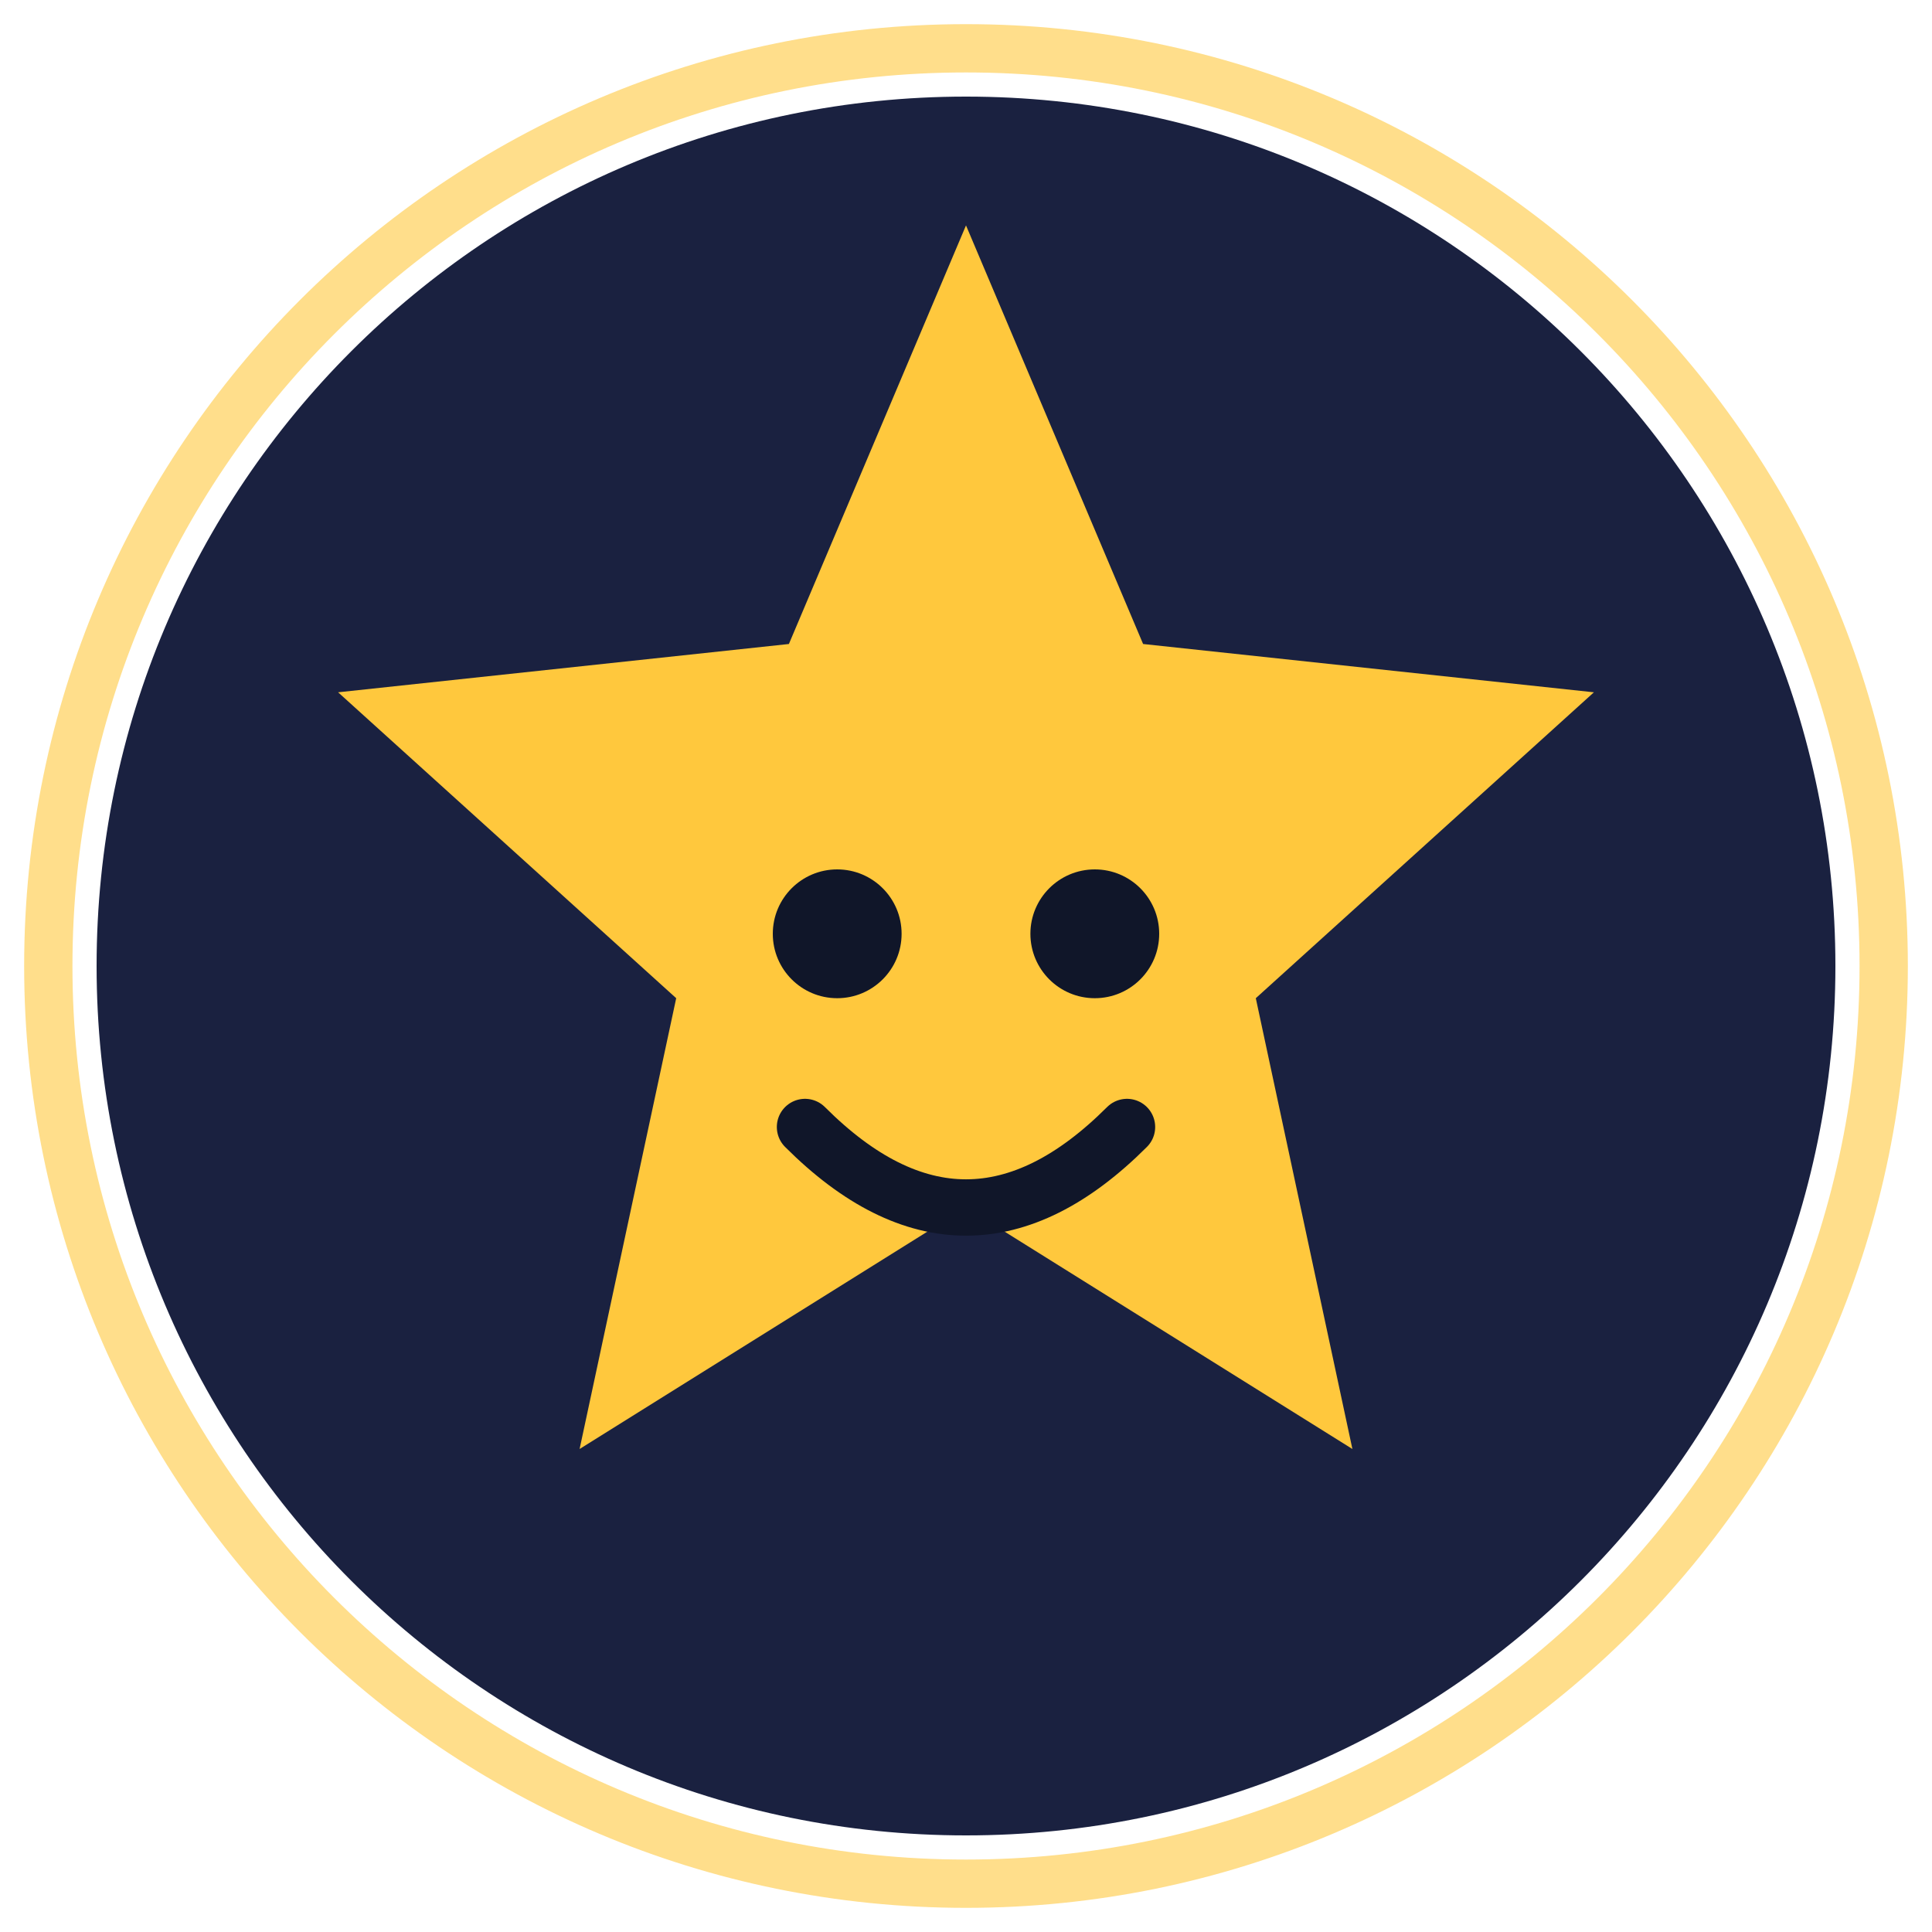
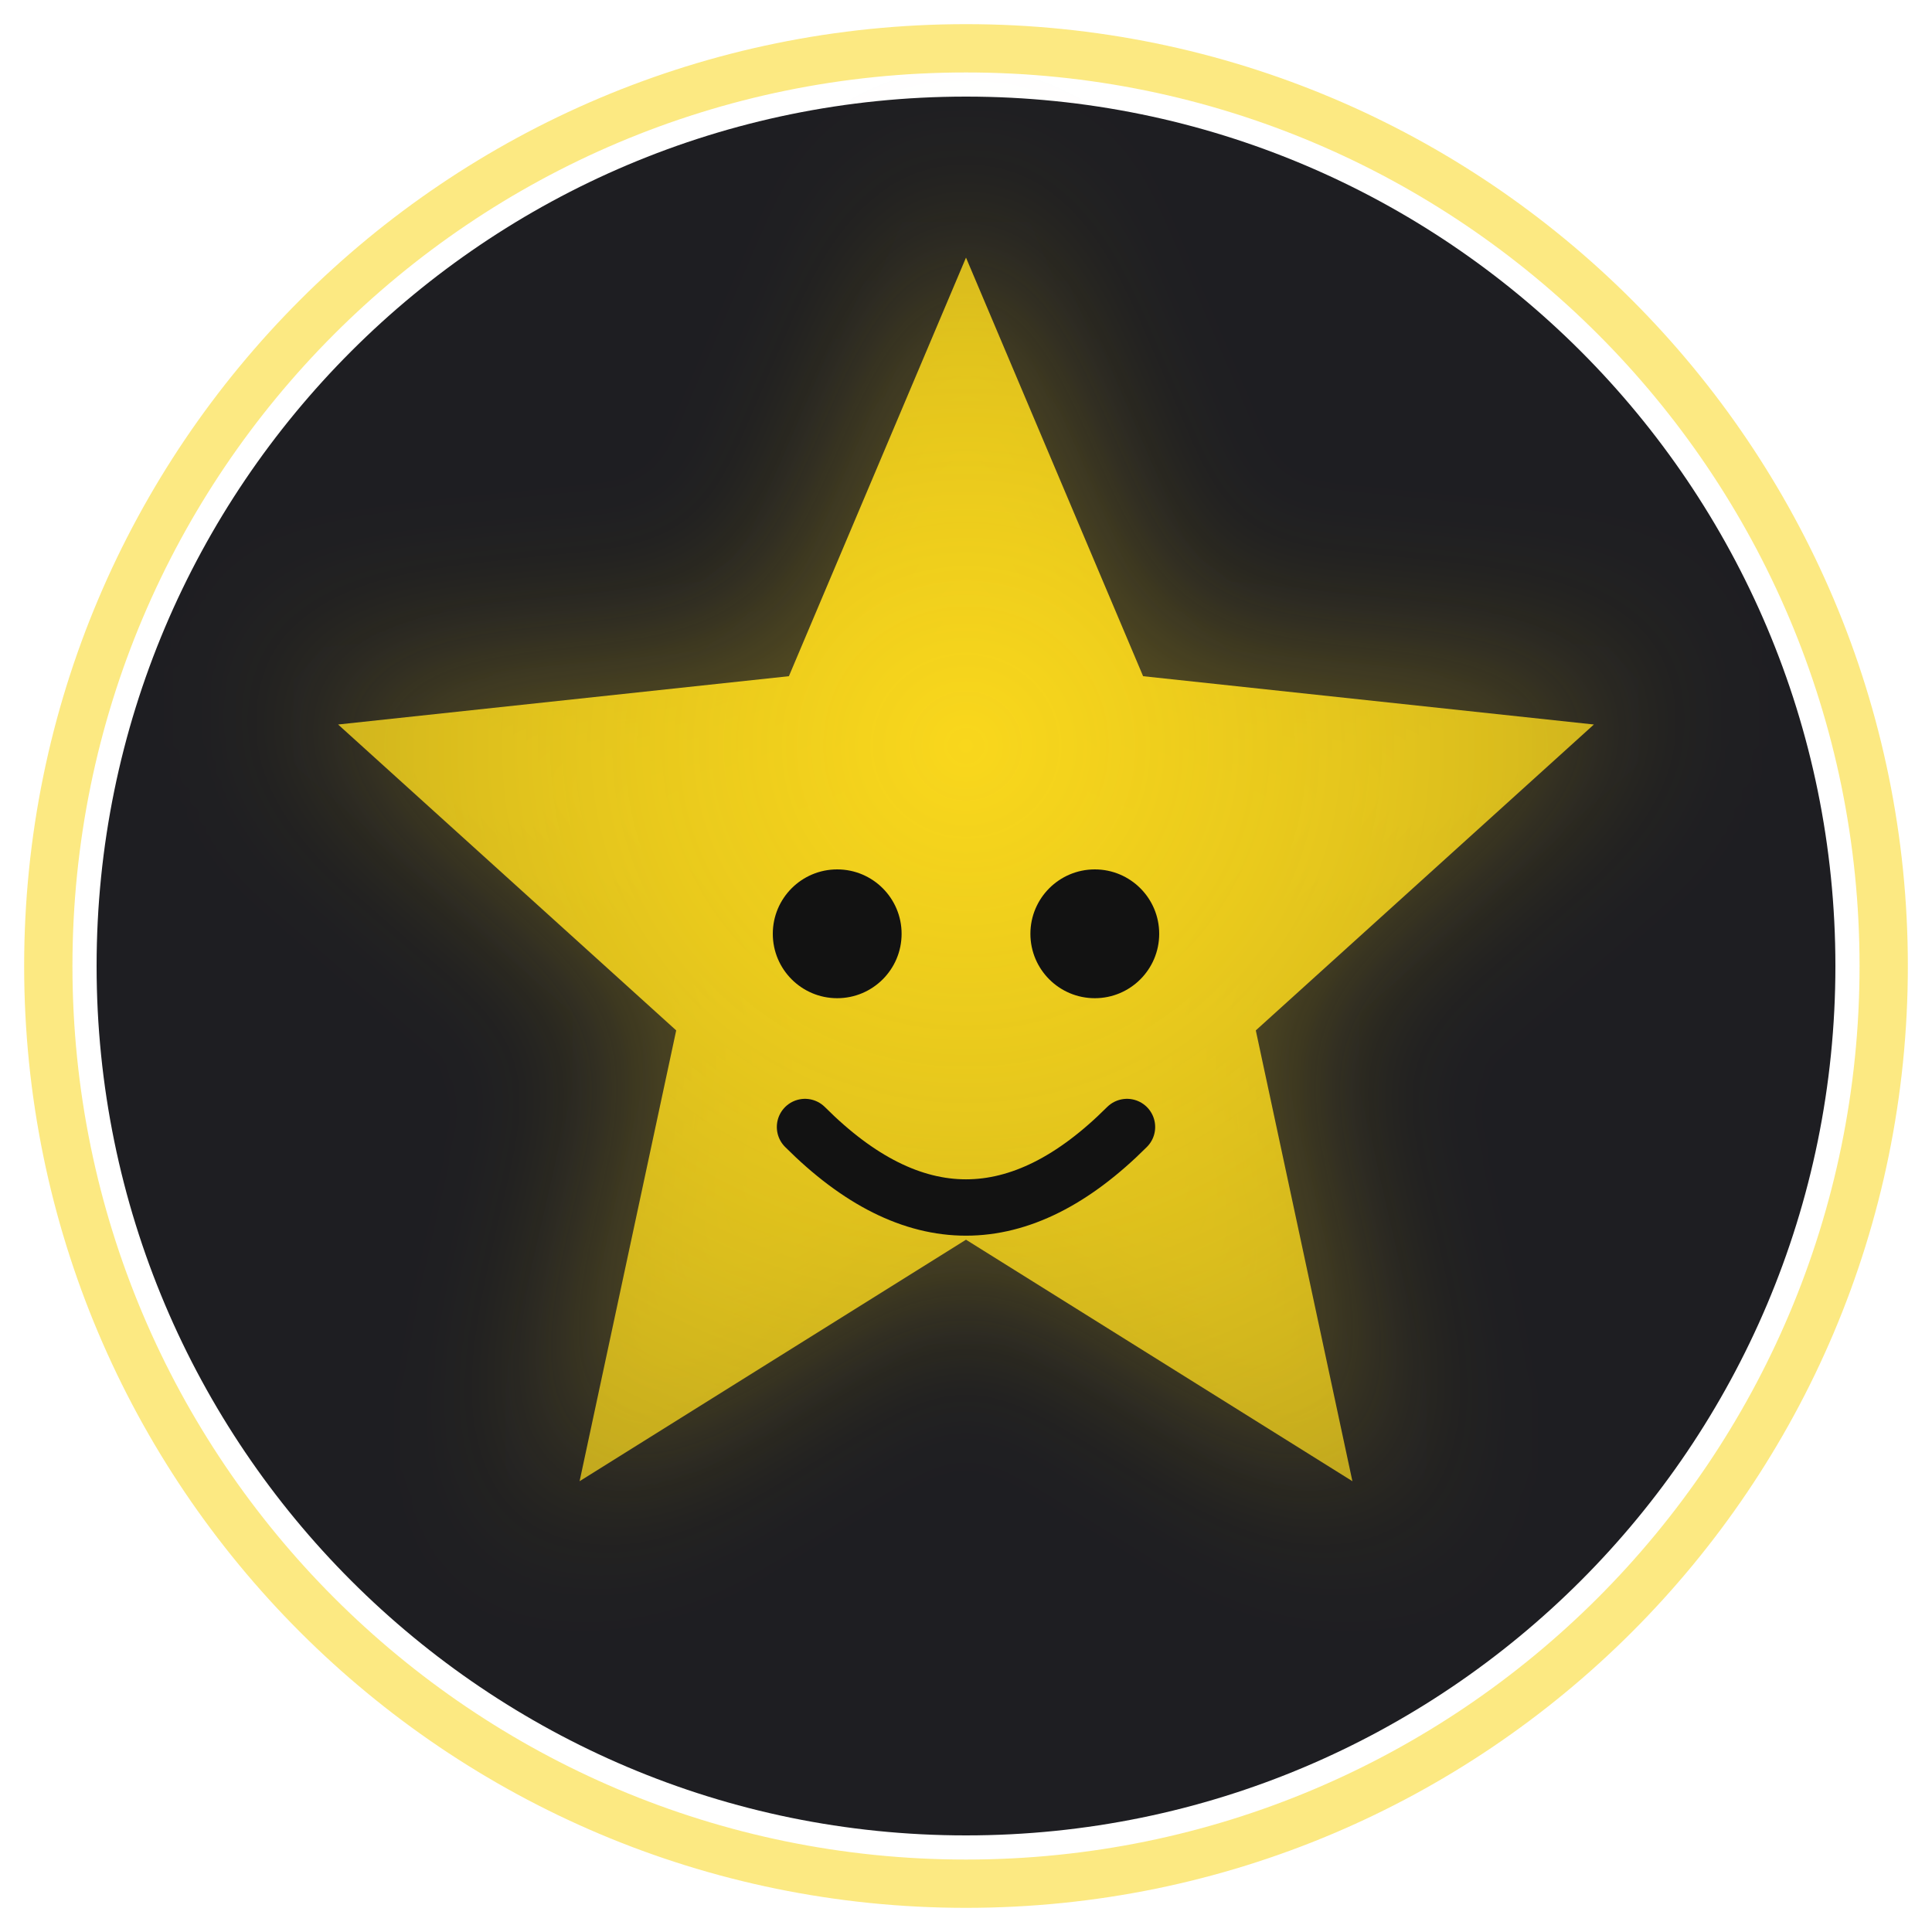
<svg xmlns="http://www.w3.org/2000/svg" viewBox="0 0 120 120">
-   <circle cx="60" cy="60" r="54" fill="#1A2140" />
-   <path d="M60 14 l11 26 28 3 -21 19 6 28 -24 -15 -24 15 6 -28 -21 -19 28 -3 z" fill="#FFC83D" />
-   <circle cx="52" cy="58" r="4" fill="#101629" />
-   <circle cx="68" cy="58" r="4" fill="#101629" />
-   <path d="M50 70 q 10 10 20 0" stroke="#101629" stroke-width="3.5" fill="none" stroke-linecap="round" />
-   <circle cx="60" cy="60" r="57" fill="none" stroke="#FFC83D" stroke-width="3" opacity="0.6" />
+   <defs>
+     <radialGradient id="g" cx="0.5" cy="0.4" r="0.7">
+       <stop offset="0" stop-color="#F9D71C" stop-opacity="1" />
+       <stop offset="1" stop-color="#F9D71C" stop-opacity="0.72" />
+     </radialGradient>
+     <filter id="s" x="-40%" y="-40%" width="180%" height="180%">
+       <feGaussianBlur stdDeviation="5" />
+     </filter>
+   </defs>
+   <circle cx="60" cy="60" r="54" fill="#1E1E22" />
+   <path d="M60 12 l12 28 30 3 -23 20 7 30 -26 -16 -26 16 7 -30 -23 -20 30 -3 z" fill="#F9D71C" opacity="0.28" filter="url(#s)" />
+   <path d="M60 16 l11 26 28 3 -21 19 6 28 -24 -15 -24 15 6 -28 -21 -19 28 -3 z" fill="url(#g)" />
+   <circle cx="52" cy="58" r="4" fill="#121212" />
+   <circle cx="68" cy="58" r="4" fill="#121212" />
+   <path d="M50 70 q 10 10 20 0" stroke="#121212" stroke-width="3.5" fill="none" stroke-linecap="round" />
+   <circle cx="60" cy="60" r="57" fill="none" stroke="#F9D71C" stroke-width="3" opacity="0.55" />
</svg>
